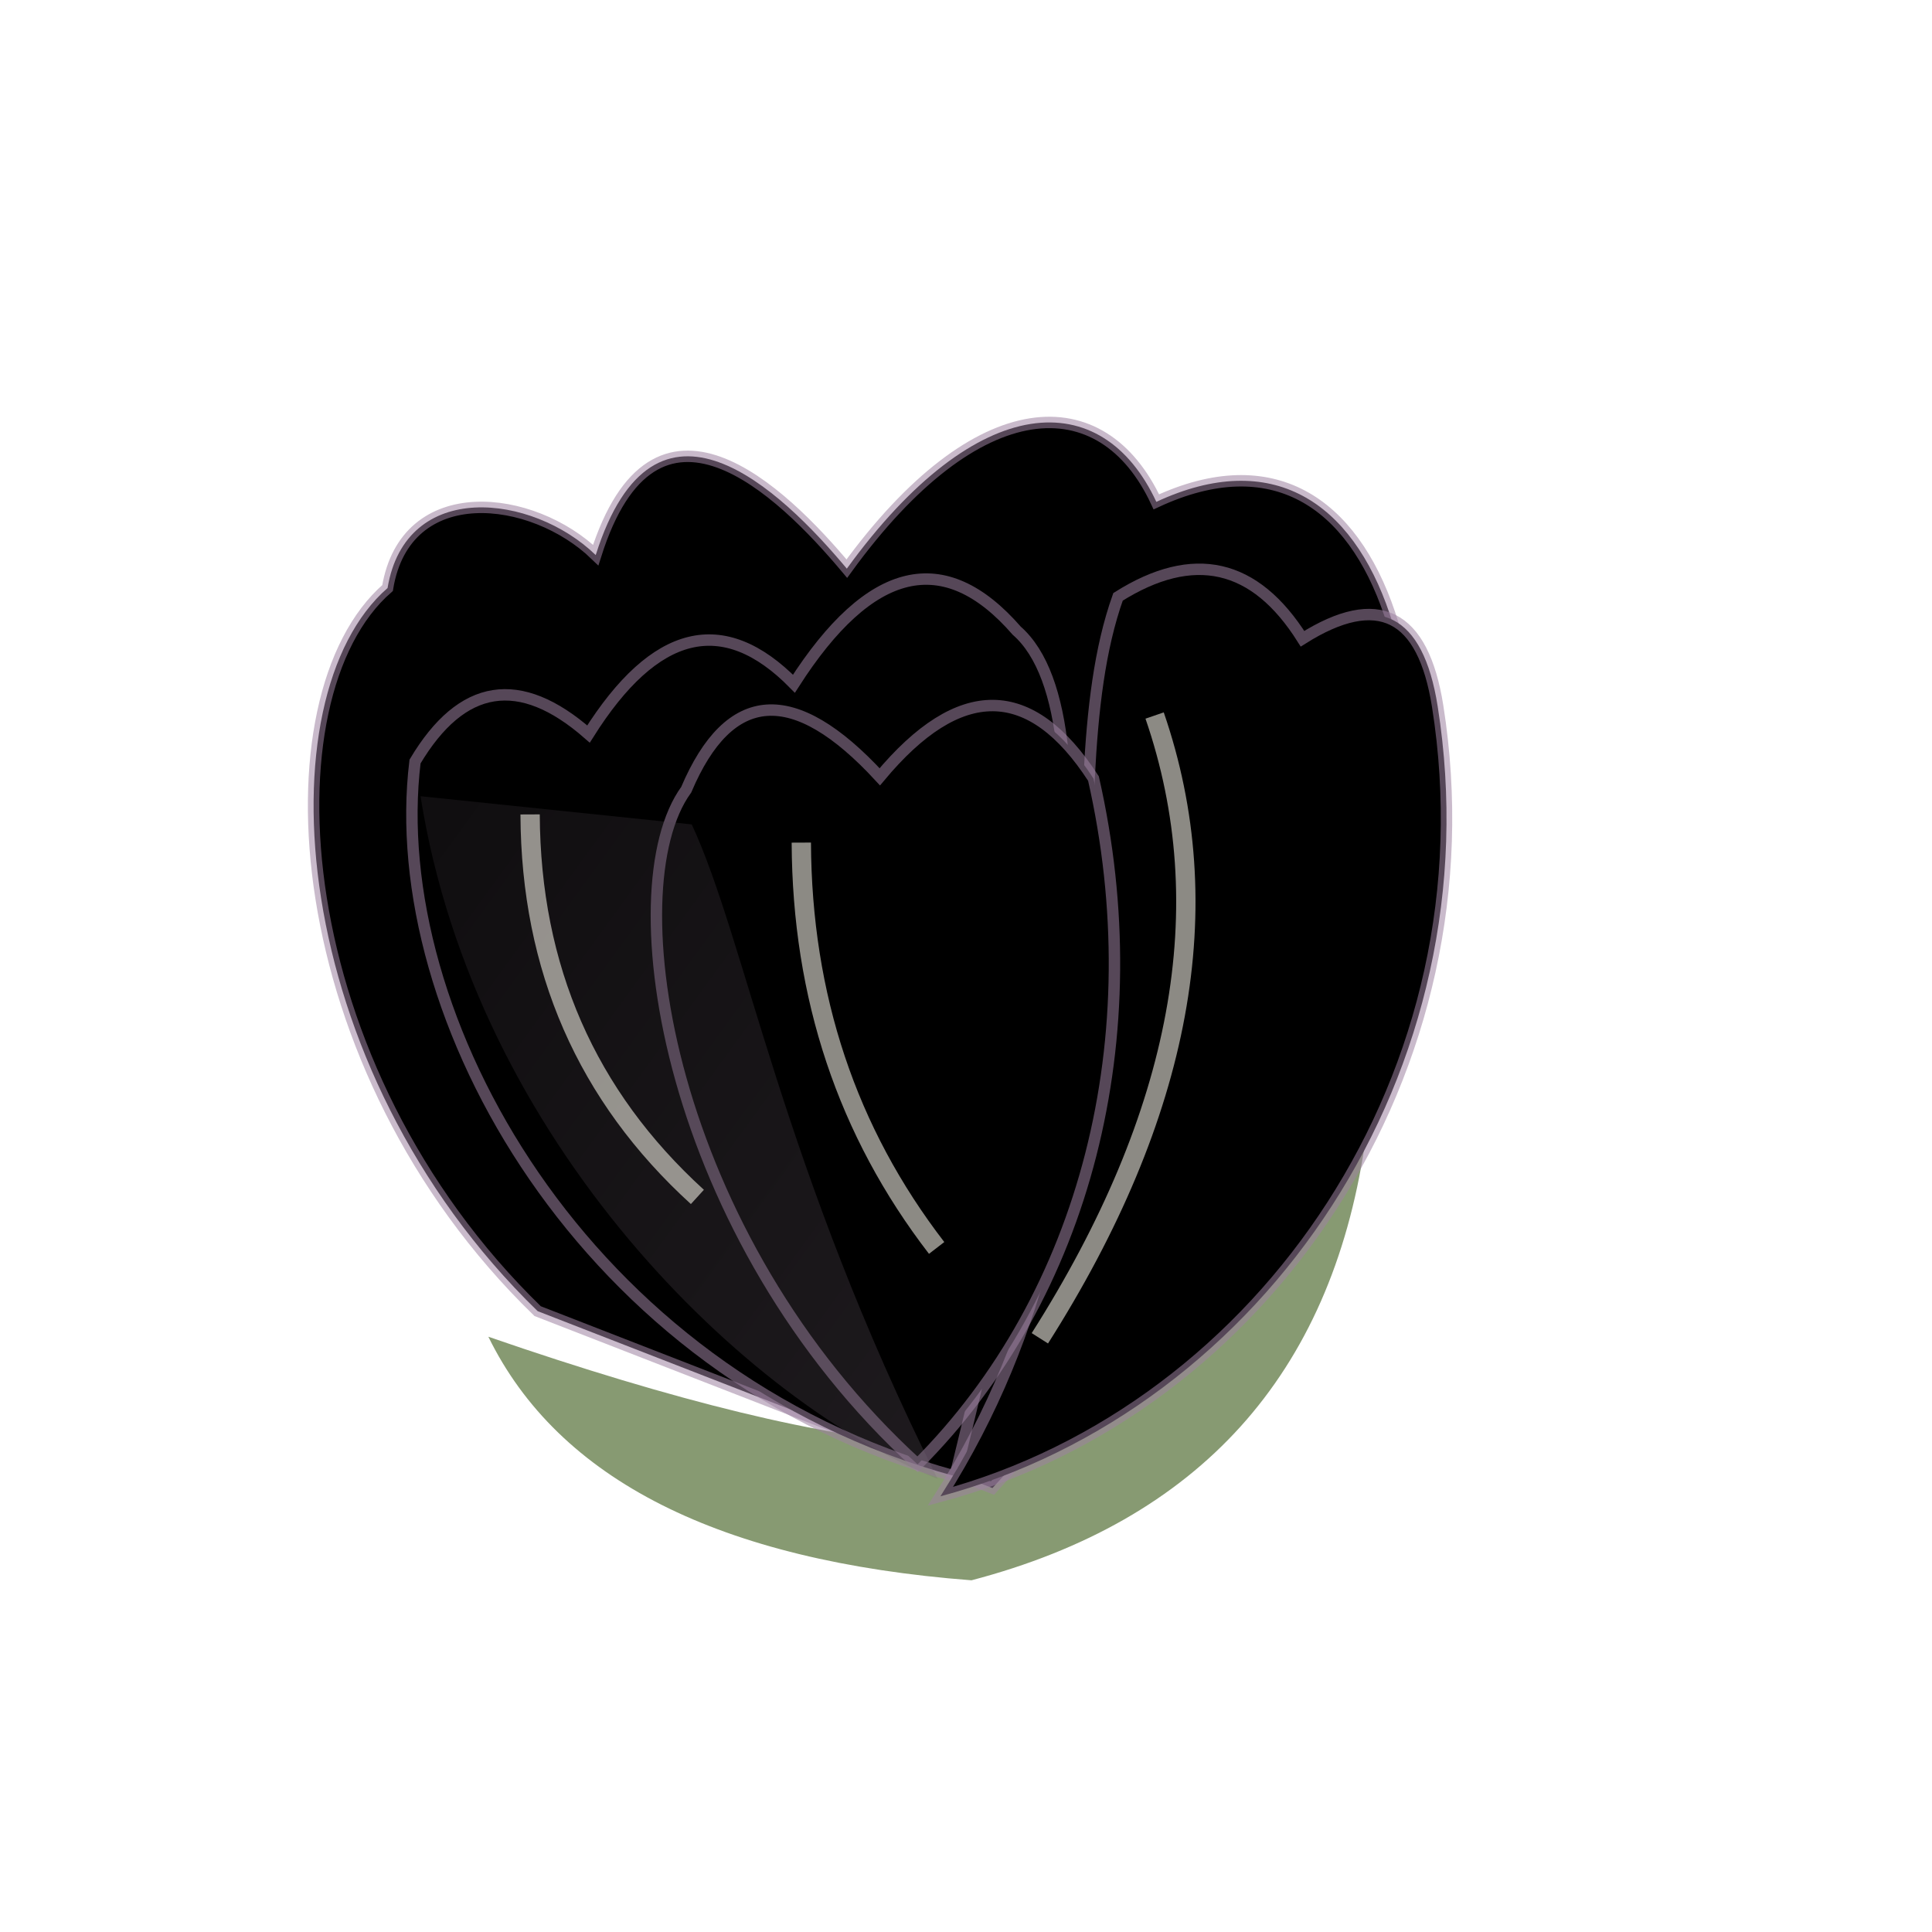
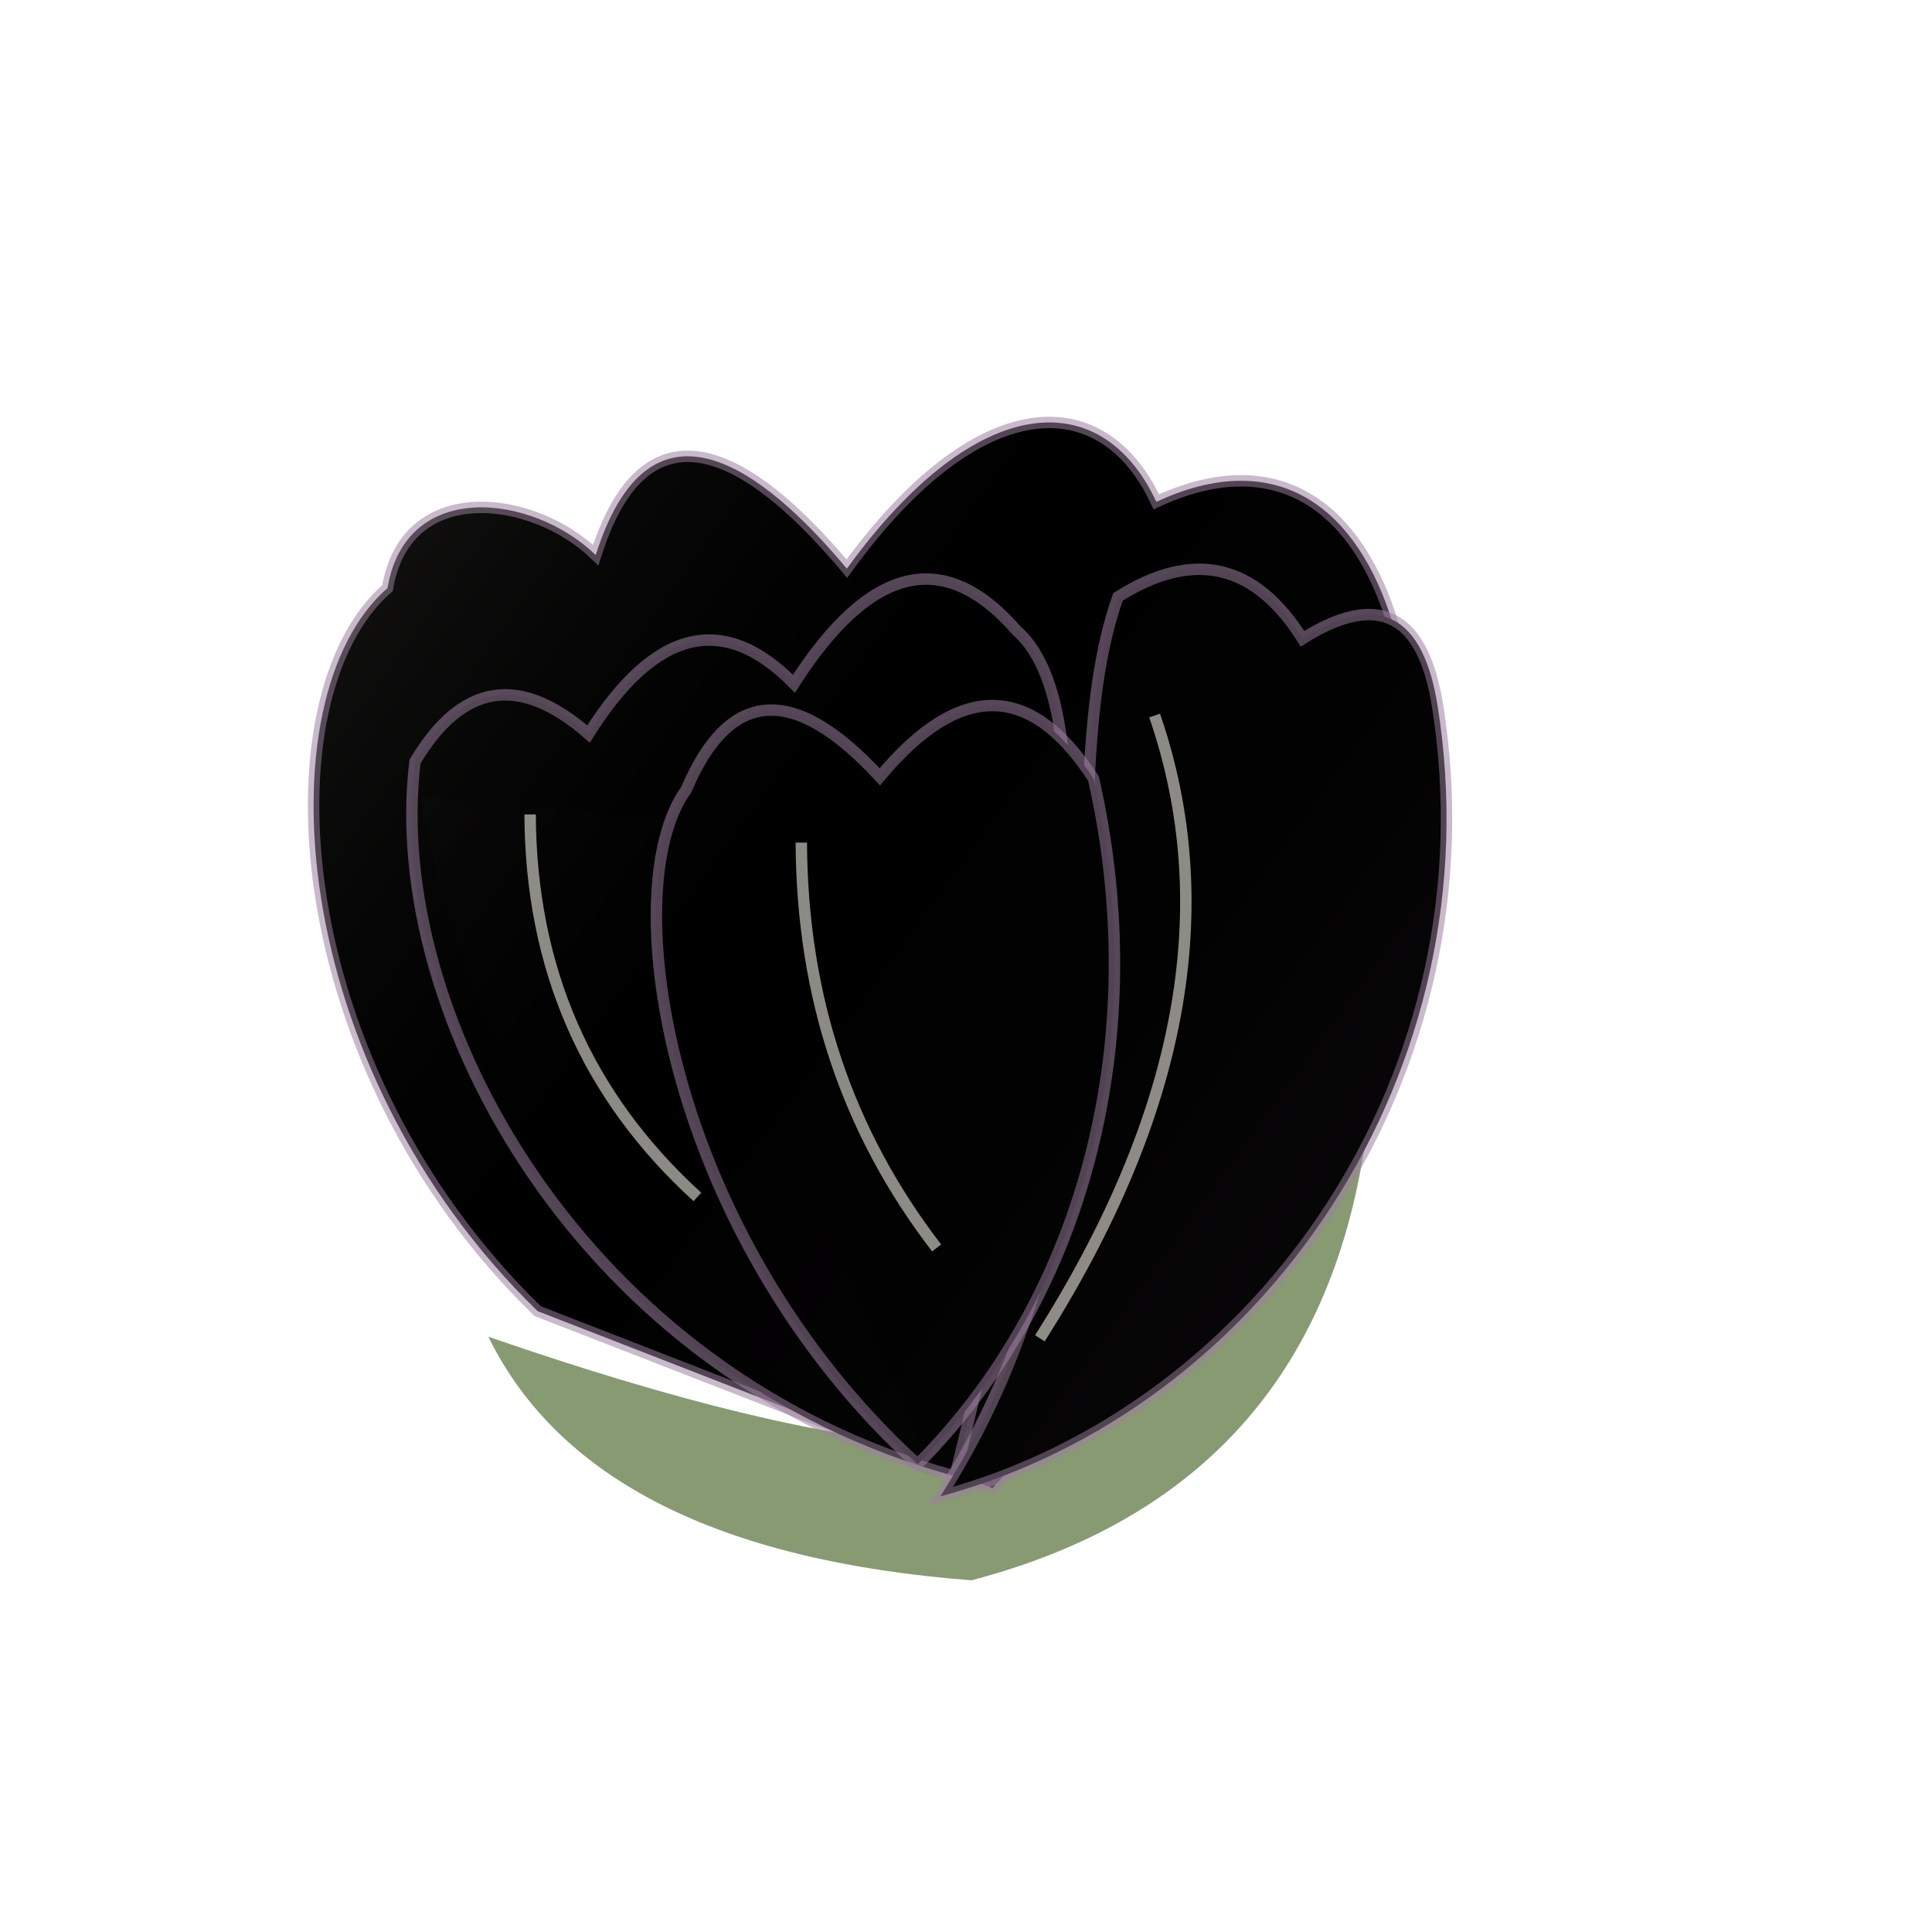
<svg xmlns="http://www.w3.org/2000/svg" width="110" height="110" viewBox="0 0 110 110">
  <defs>
    <linearGradient id="cup" gradientUnits="userSpaceOnUse" x1="0" y1="0" x2="110" y2="110">
-       <stop offset="0" stop-color="__COLOR__" />
-       <stop offset="1" stop-color="#bda6bd" />
+       <stop offset="0" stop-color="#fff6e8" stop-opacity=".32" />
+       <stop offset=".45" stop-color="__COLOR__" stop-opacity=".03" />
+       <stop offset="1" stop-color="#82647d" stop-opacity=".28" />
    </linearGradient>
  </defs>
  <g transform="rotate(-9 55 88)">
    <path d="M55 90Q34 85 30 72Q45 80 54 82Q66 78 81 69Q75 88 55 90Z" fill="#879a72" />
    <path d="M33 71C21 55 23 34 31 29C33 23 40 25 43 29C48 19 54 27 57 32C66 23 73 24 75 31C89 27 91 46 82 65L57 85Z" fill="__COLOR__" stroke="#9d82a0" stroke-opacity=".55" stroke-width=".65" />
+     <path d="M33 71C21 55 23 34 31 29C33 23 40 25 43 29C48 19 54 27 57 32C66 23 73 24 75 31C89 27 91 46 82 65L57 85Z" fill="url(#cup)" />
    <path d="M55 84C35 75 27 53 31 39Q36 33 41 39Q48 31 53 38Q61 29 66 37C71 43 63 65 55 84Z" fill="__COLOR__" stroke="#9d82a0" stroke-opacity=".55" stroke-width=".65" />
+     <path d="M55 84C35 75 27 53 31 39Q36 33 41 39Q48 31 53 38Q61 29 66 37C71 43 63 65 55 84Z" fill="url(#cup)" />
    <path d="M54 85C69 68 66 47 72 36Q79 33 82 40Q89 37 89 45C89 66 73 83 54 85Z" fill="__COLOR__" stroke="#9d82a0" stroke-opacity=".55" stroke-width=".65" />
+     <path d="M54 85C69 68 66 47 72 36Q79 33 82 40Q89 37 89 45C89 66 73 83 54 85Z" fill="url(#cup)" />
    <path d="M53 83C41 68 41 48 46 43Q51 35 57 44Q65 37 69 46C70 61 64 75 53 83Z" fill="__COLOR__" stroke="#9d82a0" stroke-opacity=".55" stroke-width=".65" />
+     <path d="M53 83C41 68 41 48 46 43Q51 35 57 44Q65 37 69 46C70 61 64 75 53 83Z" fill="url(#cup)" />
    <path d="M31 41C31 61 44 78 54 84C48 65 48 52 46 45Z" fill="url(#cup)" opacity=".25" />
-     <path d="M73 43Q76 60 61 77M37 43Q35 56 43 66M52 47Q50 60 56 71" fill="none" stroke="#fffaf0" stroke-opacity=".55" stroke-width="1.1" />
+     <path d="M73 43Q76 60 61 77M37 43Q35 56 43 66M52 47Q50 60 56 71" fill="none" stroke="#fffaf0" stroke-opacity=".55" stroke-width=".65" />
  </g>
</svg>
